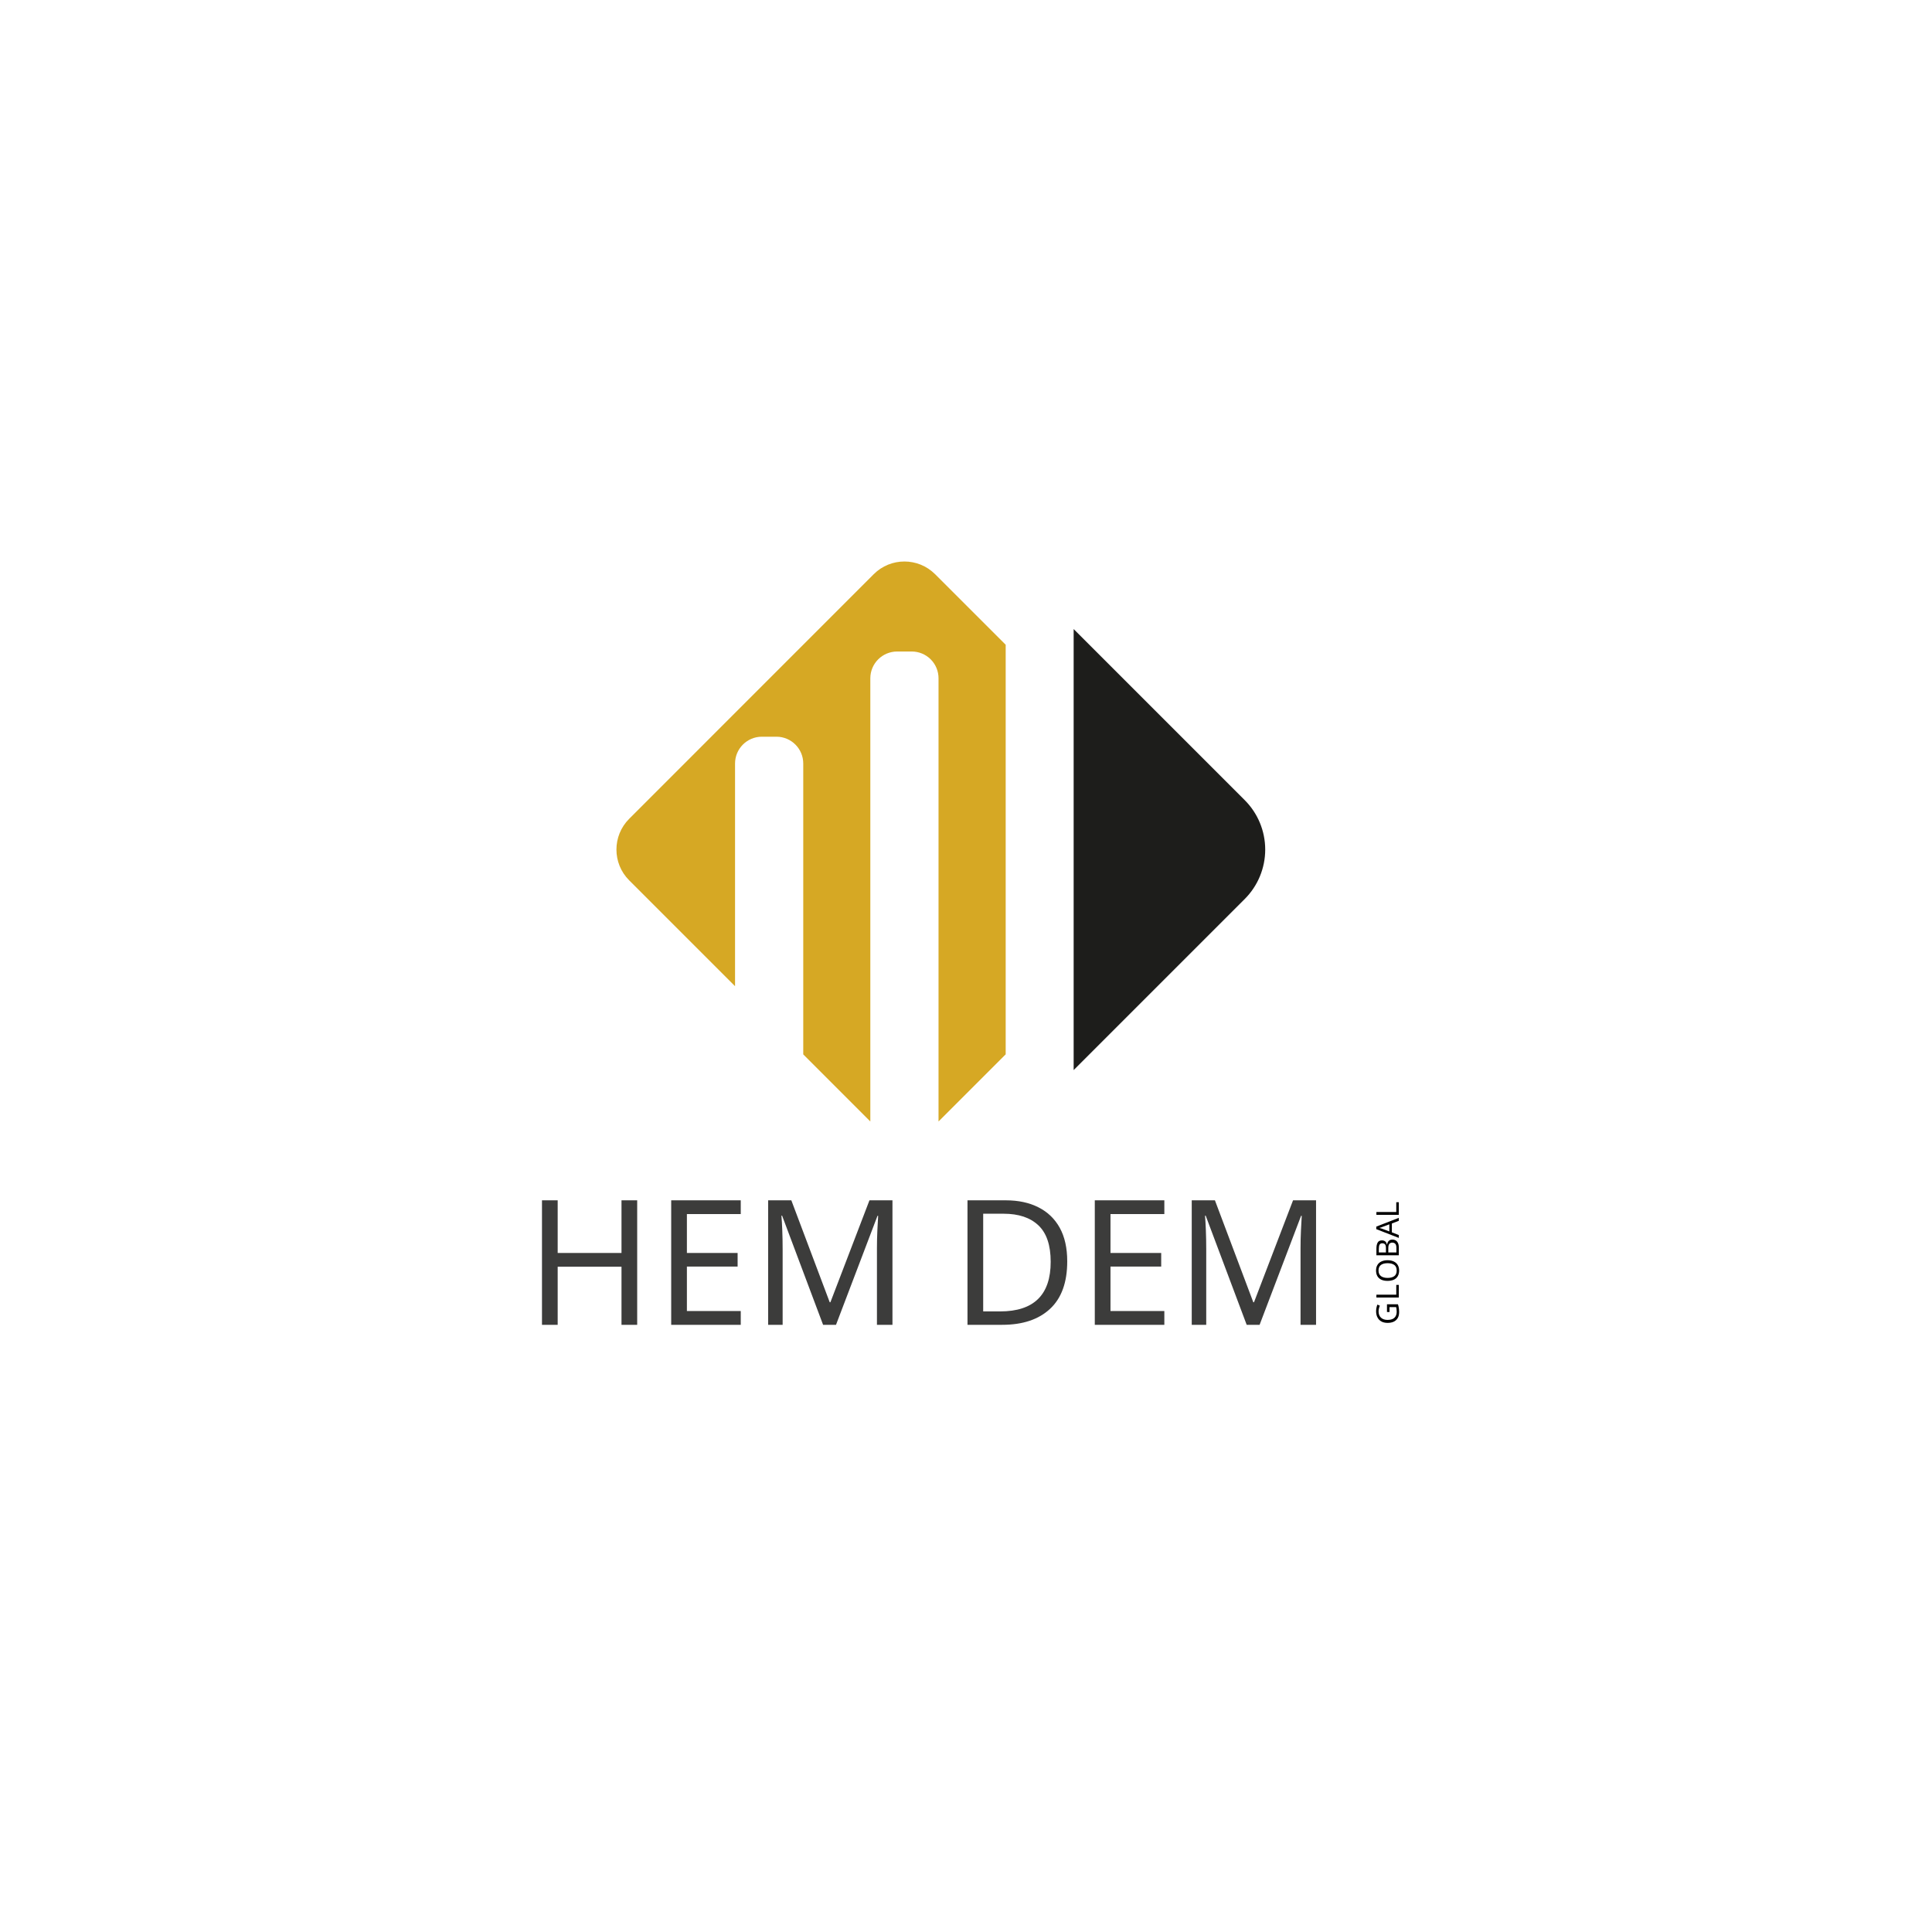
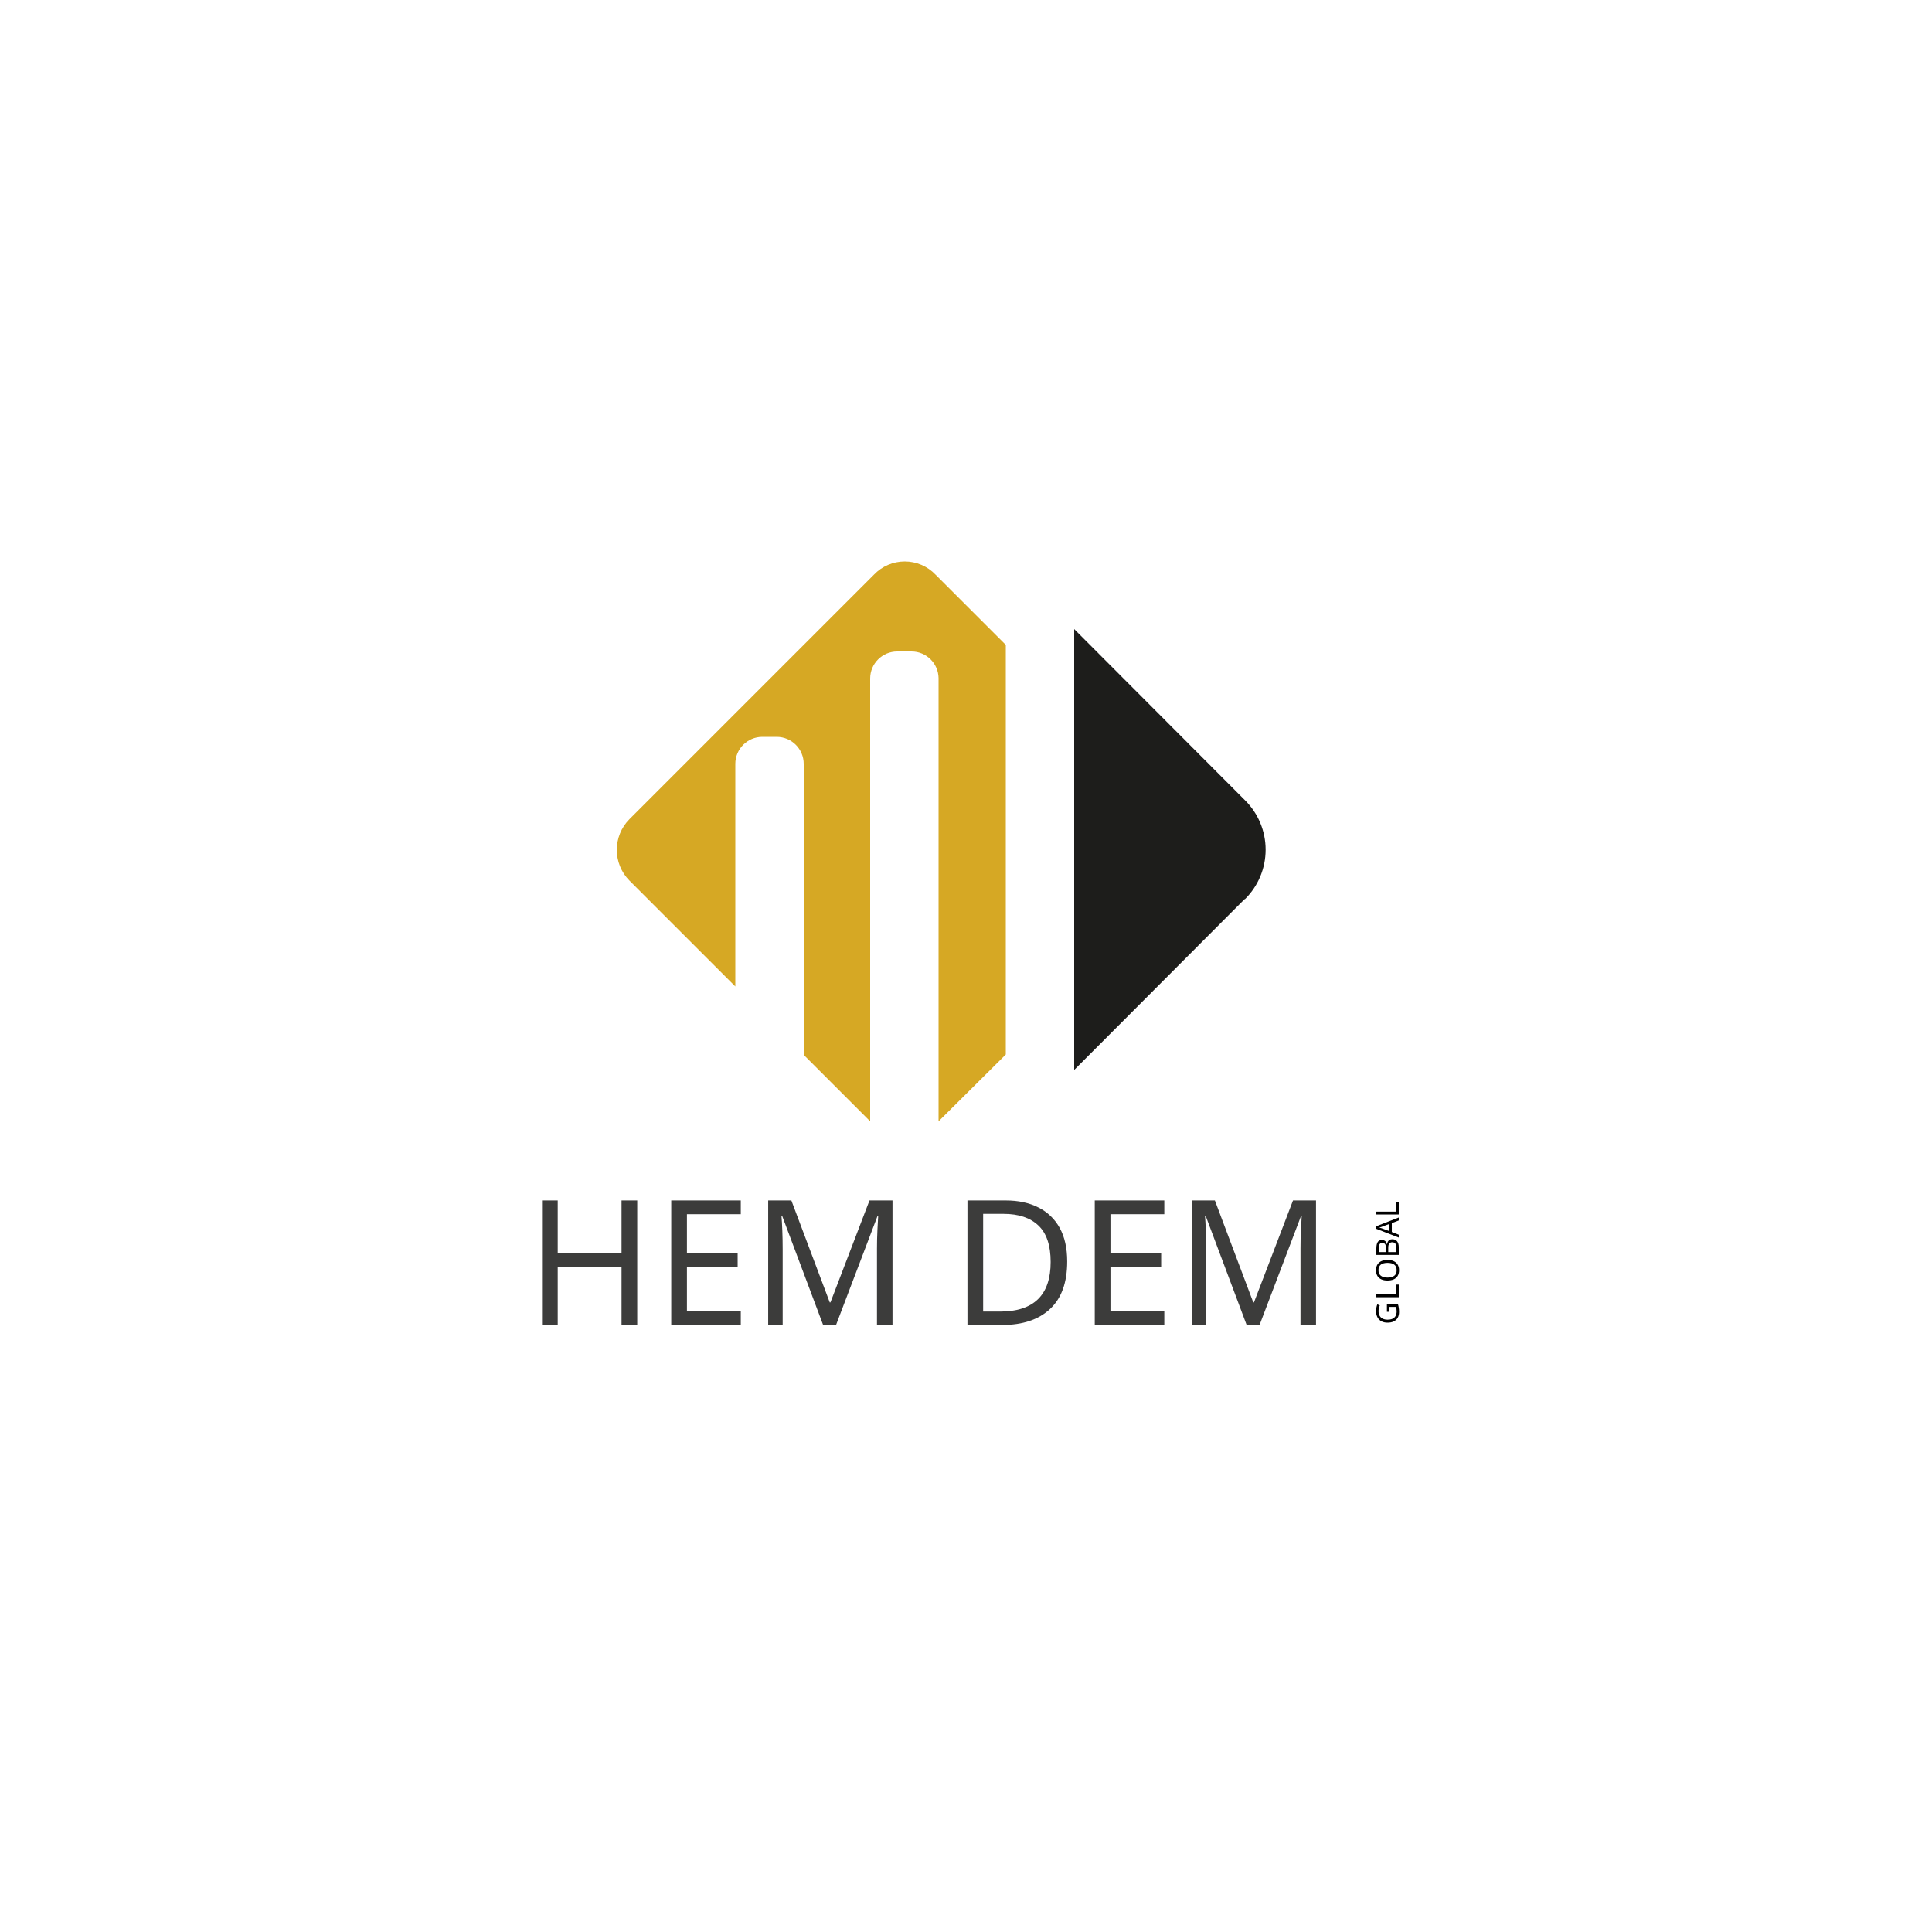
- <svg xmlns="http://www.w3.org/2000/svg" id="Layer_1" data-name="Layer 1" viewBox="0 0 500 500">
-   <defs>
-     <style>.cls-1{font-size:45.13px;fill:#3c3c3b;}.cls-1,.cls-3{font-family:Montserrat-Thin, Montserrat;font-weight:200;}.cls-2{font-family:Montserrat-Regular, Montserrat;font-weight:400;letter-spacing:0em;}.cls-3{font-size:8.12px;}.cls-4{letter-spacing:-0.01em;}.cls-5{fill:#1d1d1b;}.cls-6{fill:#d6a824;}</style>
-   </defs>
-   <text class="cls-1" transform="translate(135.89 342.86)">HEM<tspan class="cls-2" x="110.12" y="0">DEM</tspan>
+ <svg xmlns="http://www.w3.org/2000/svg" data-name="Layer 1" viewBox="0 0 500 500">
+   <text style="font-size:45.13px;fill:#3c3c3b;font-family:Montserrat-Thin,Montserrat;font-weight:200" transform="translate(135.9 342.9)">HEM<tspan x="110.1" y="0" style="font-family:Montserrat-Regular,Montserrat;font-weight:400;letter-spacing:0">DEM</tspan>
  </text>
-   <text class="cls-3" transform="translate(362.01 342.86) rotate(-90)">G<tspan class="cls-4" x="6.28" y="0">L</tspan>
-     <tspan x="10.87" y="0">OBAL</tspan>
+   <text style="font-family:Montserrat-Thin,Montserrat;font-weight:200;font-size:8.12px" transform="rotate(-90 352.4 -9.6)">G<tspan x="6.3" y="0" style="letter-spacing:-.01em">L</tspan>
+     <tspan x="10.9" y="0">OBAL</tspan>
  </text>
-   <path class="cls-5" d="M322.11,232.69l-44.25,44.25V162.8l44.25,44.25A18.09,18.09,0,0,1,322.11,232.69Z" />
-   <path class="cls-6" d="M242,148.6l18.27,18.26v106l-17.38,17.38V175.54a6.92,6.92,0,0,0-6.92-6.93h-3.79a6.94,6.94,0,0,0-6.94,6.93v114.7l-17.36-17.37V197.6a6.94,6.94,0,0,0-6.92-6.94h-3.79a6.94,6.94,0,0,0-6.94,6.94v57.63l-27.42-27.42a11.26,11.26,0,0,1,0-15.88l63.31-63.33A11.24,11.24,0,0,1,242,148.6Z" />
+   <path d="M322.1 232.7 278 276.9V162.8l44.2 44.3a18 18 0 0 1 0 25.6" style="fill:#1d1d1b" />
+   <path d="m242 148.6 18.3 18.3v106l-17.4 17.3V175.5a7 7 0 0 0-7-6.9h-3.7a7 7 0 0 0-7 7v114.6L208 273v-75.3a7 7 0 0 0-7-7h-3.7a7 7 0 0 0-7 7v57.6l-27.4-27.4a11.3 11.3 0 0 1 0-15.9l63.3-63.3a11 11 0 0 1 15.9 0" style="fill:#d6a824" />
</svg>
